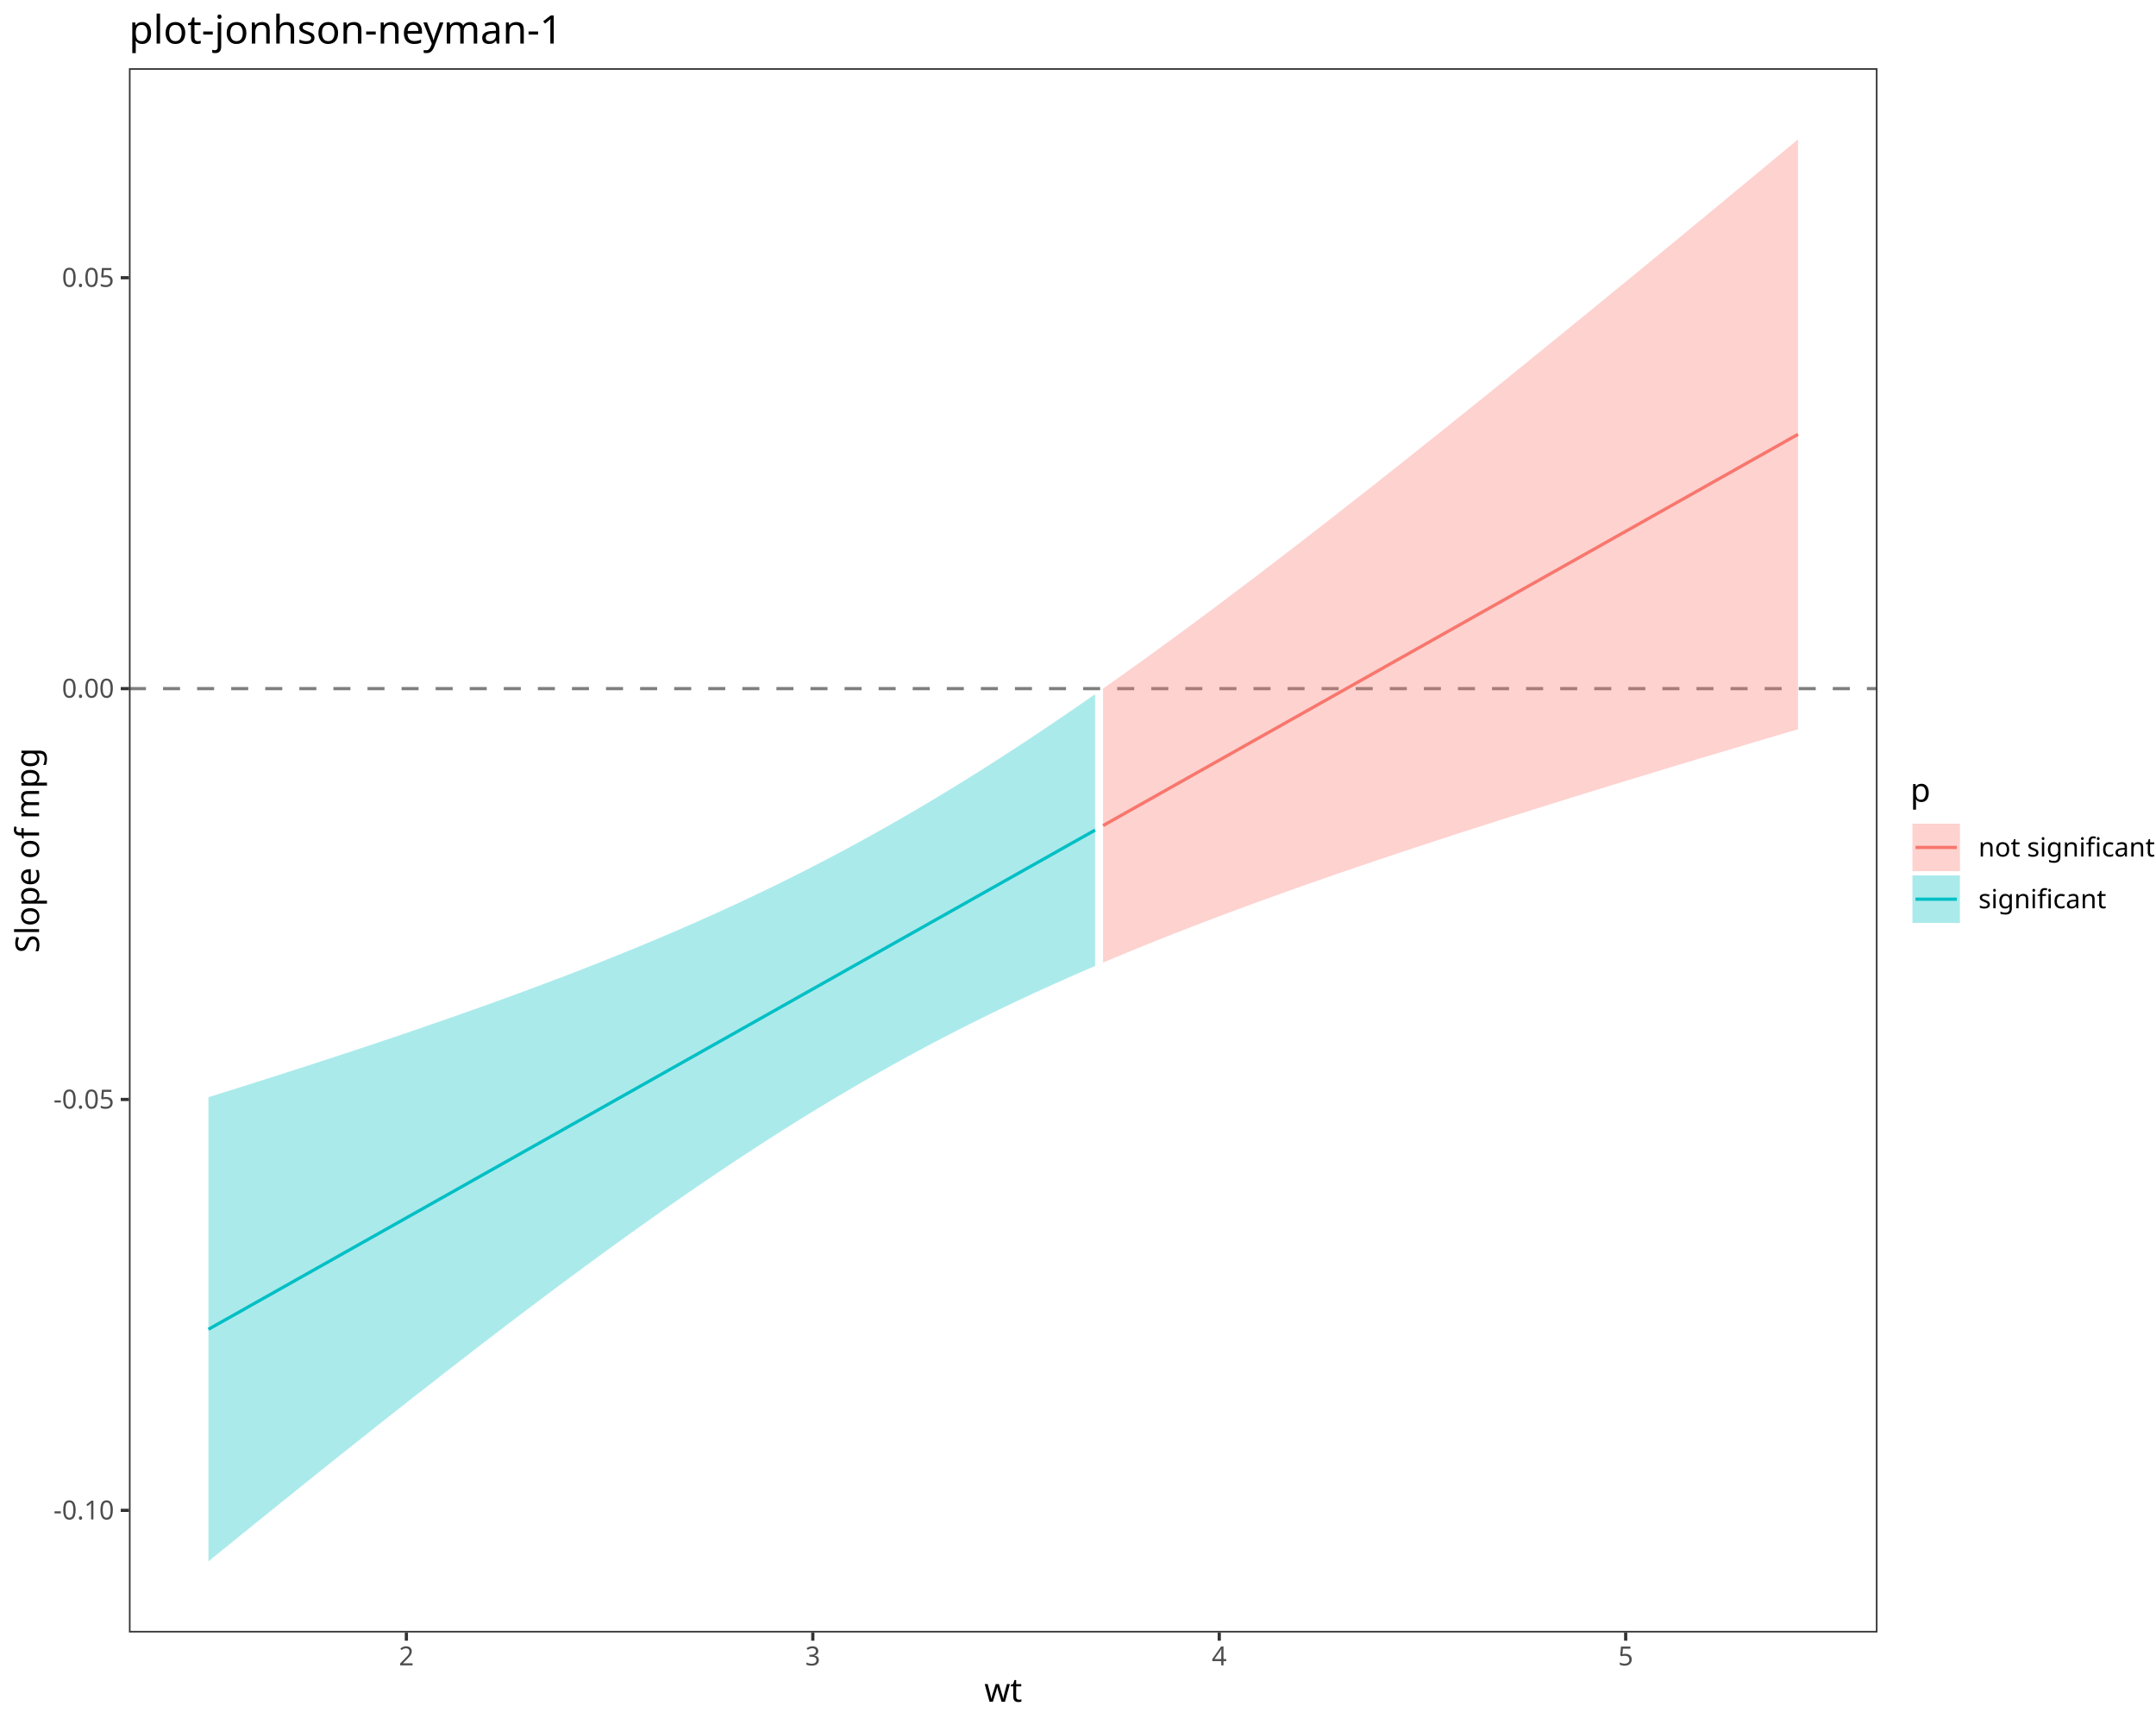
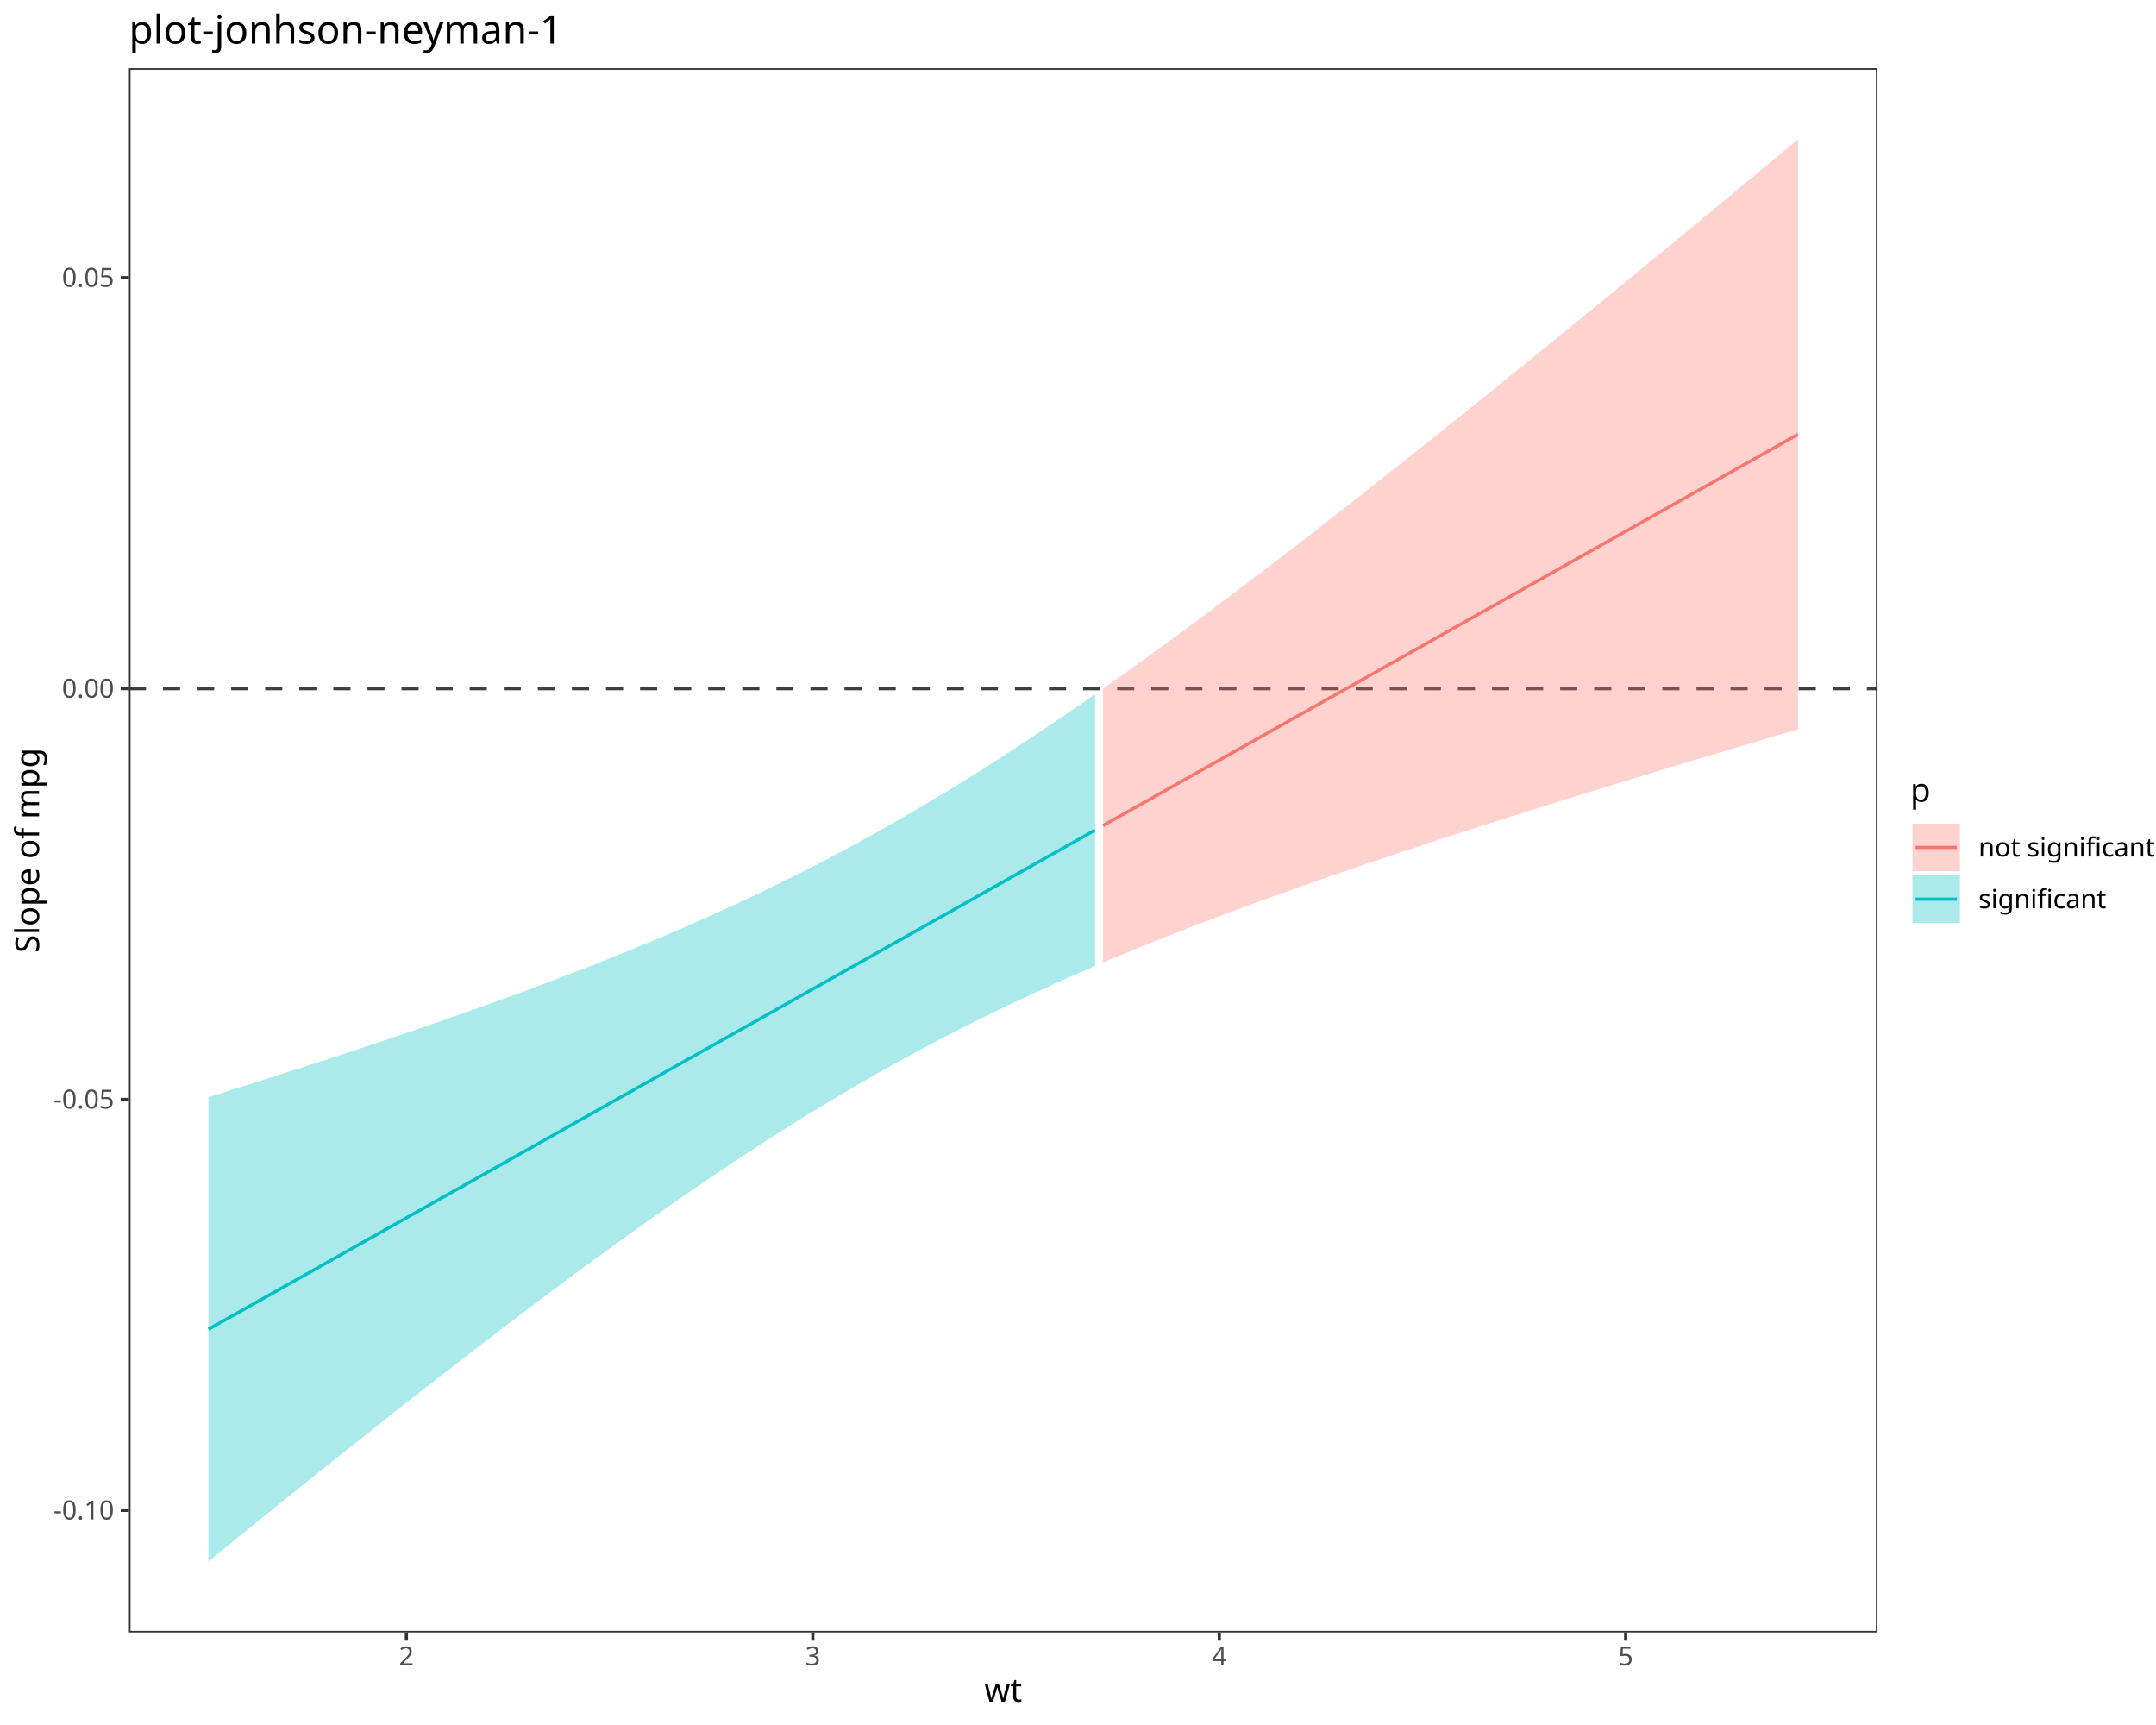
<svg xmlns="http://www.w3.org/2000/svg" class="svglite" data-engine-version="2.0" width="720.00pt" height="576.00pt" viewBox="0 0 720.00 576.00">
  <defs>
    <style type="text/css">
    .svglite line, .svglite polyline, .svglite polygon, .svglite path, .svglite rect, .svglite circle {
      fill: none;
      stroke: #000000;
      stroke-linecap: round;
      stroke-linejoin: round;
      stroke-miterlimit: 10.00;
    }
  </style>
  </defs>
  <rect width="100%" height="100%" style="stroke: none; fill: #FFFFFF;" />
  <defs>
    <clipPath id="cpMC4wMHw3MjAuMDB8MC4wMHw1NzYuMDA=">
      <rect x="0.00" y="0.00" width="720.00" height="576.00" />
    </clipPath>
  </defs>
  <g clip-path="url(#cpMC4wMHw3MjAuMDB8MC4wMHw1NzYuMDA=)">
    <rect x="0.00" y="0.00" width="720.00" height="576.00" style="stroke-width: 1.07; stroke: #FFFFFF; fill: #FFFFFF;" />
  </g>
  <defs>
    <clipPath id="cpNDMuMDZ8NjI2Ljk5fDIyLjc4fDU0NS4xMQ==">
      <rect x="43.06" y="22.78" width="583.93" height="522.33" />
    </clipPath>
  </defs>
  <g clip-path="url(#cpNDMuMDZ8NjI2Ljk5fDIyLjc4fDU0NS4xMQ==)">
    <rect x="43.06" y="22.78" width="583.93" height="522.33" style="stroke-width: 1.07; stroke: none; fill: #FFFFFF;" />
    <line x1="43.06" y1="229.94" x2="626.99" y2="229.94" style="stroke-width: 1.07; stroke: #000000; stroke-opacity: 0.50; stroke-dasharray: 5.69,5.69; stroke-linecap: butt;" />
+     <line x1="43.06" y1="229.94" x2="626.99" y2="229.94" style="stroke-width: 1.07; stroke: #000000; stroke-opacity: 0.50; stroke-dasharray: 5.69,5.69; stroke-linecap: butt;" />
+     <polygon points="69.61,366.38 72.27,365.54 74.94,364.71 77.61,363.86 80.28,363.03 82.94,362.18 85.61,361.34 88.28,360.49 90.95,359.64 93.61,358.79 96.28,357.92 98.95,357.06 101.62,356.22 104.28,355.35 106.95,354.47 109.62,353.61 112.29,352.74 114.95,351.87 117.62,350.99 120.29,350.09 122.96,349.21 125.62,348.33 128.29,347.43 130.96,346.53 133.63,345.63 136.29,344.73 138.96,343.81 141.63,342.89 144.30,341.96 146.96,341.05 149.63,340.12 152.30,339.18 154.97,338.24 157.63,337.30 160.30,336.35 162.97,335.40 165.64,334.44 168.30,333.46 170.97,332.49 173.64,331.52 176.31,330.52 178.97,329.53 181.64,328.54 184.31,327.53 186.98,326.53 189.64,325.51 192.31,324.47 194.98,323.44 197.65,322.39 200.31,321.34 202.98,320.27 205.65,319.21 208.32,318.12 210.99,317.04 213.65,315.94 216.32,314.83 218.99,313.72 221.66,312.59 224.32,311.45 226.99,310.30 229.66,309.14 232.33,307.97 234.99,306.78 237.66,305.60 240.33,304.38 243.00,303.17 245.66,301.94 248.33,300.70 251.00,299.44 253.67,298.17 256.33,296.89 259.00,295.59 261.67,294.27 264.34,292.95 267.00,291.61 269.67,290.26 272.34,288.89 275.01,287.51 277.67,286.11 280.34,284.70 283.01,283.27 285.68,281.83 288.34,280.37 291.01,278.90 293.68,277.41 296.35,275.91 299.01,274.39 301.68,272.86 304.35,271.31 307.02,269.75 309.68,268.17 312.35,266.57 315.02,264.96 317.69,263.34 320.35,261.70 323.02,260.05 325.69,258.38 328.36,256.70 331.02,255.00 333.69,253.30 336.36,251.57 339.03,249.84 341.69,248.09 344.36,246.33 347.03,244.55 349.70,242.76 352.36,240.96 355.03,239.15 357.70,237.33 360.37,235.50 363.04,233.65 365.70,231.80 365.70,322.56 363.04,323.71 360.37,324.86 357.70,326.04 355.03,327.22 352.36,328.41 349.70,329.61 347.03,330.82 344.36,332.05 341.69,333.30 339.03,334.55 336.36,335.82 333.69,337.10 331.02,338.40 328.36,339.70 325.69,341.03 323.02,342.36 320.35,343.72 317.69,345.08 315.02,346.46 312.35,347.85 309.68,349.26 307.02,350.69 304.35,352.13 301.68,353.58 299.01,355.05 296.35,356.54 293.68,358.04 291.01,359.55 288.34,361.08 285.68,362.63 283.01,364.19 280.34,365.77 277.67,367.36 275.01,368.97 272.34,370.58 269.67,372.22 267.00,373.87 264.34,375.54 261.67,377.22 259.00,378.91 256.33,380.61 253.67,382.33 251.00,384.07 248.33,385.81 245.66,387.57 243.00,389.35 240.33,391.14 237.66,392.92 234.99,394.74 232.33,396.56 229.66,398.39 226.99,400.24 224.32,402.09 221.66,403.95 218.99,405.83 216.32,407.72 213.65,409.62 210.99,411.52 208.32,413.45 205.65,415.36 202.98,417.30 200.31,419.23 197.65,421.18 194.98,423.14 192.31,425.12 189.64,427.08 186.98,429.06 184.31,431.06 181.64,433.06 178.97,435.07 176.31,437.08 173.64,439.09 170.97,441.12 168.30,443.15 165.64,445.18 162.97,447.23 160.30,449.27 157.63,451.33 154.97,453.39 152.30,455.46 149.63,457.52 146.96,459.60 144.30,461.69 141.63,463.76 138.96,465.84 136.29,467.93 133.63,470.04 130.96,472.13 128.29,474.24 125.62,476.35 122.96,478.47 120.29,480.59 117.62,482.70 114.95,484.82 112.29,486.95 109.62,489.09 106.95,491.22 104.28,493.35 101.62,495.48 98.95,497.64 96.28,499.79 93.61,501.93 90.95,504.08 88.28,506.23 85.61,508.39 82.94,510.55 80.28,512.70 77.61,514.87 74.94,517.03 72.27,519.20 69.61,521.37 " style="stroke-width: 0.00; stroke: none; stroke-linecap: butt; fill: #00BFC4; fill-opacity: 0.33;" />
+     <polyline points="69.61,366.38 72.27,365.54 74.94,364.71 77.61,363.86 80.28,363.03 82.94,362.18 85.61,361.34 88.28,360.49 90.95,359.64 93.61,358.79 96.28,357.92 98.95,357.06 101.62,356.22 104.28,355.35 106.95,354.47 109.62,353.61 112.29,352.74 114.95,351.87 117.62,350.99 120.29,350.09 122.96,349.21 125.62,348.33 128.29,347.43 130.96,346.53 133.63,345.63 136.29,344.73 138.96,343.81 141.63,342.89 144.30,341.96 146.96,341.05 149.63,340.12 152.30,339.18 154.97,338.24 157.63,337.30 160.30,336.35 162.97,335.40 165.64,334.44 168.30,333.46 170.97,332.49 173.64,331.52 176.31,330.52 178.97,329.53 181.64,328.54 184.31,327.53 186.98,326.53 189.64,325.51 192.31,324.47 194.98,323.44 197.65,322.39 200.31,321.34 202.98,320.27 205.65,319.21 208.32,318.12 210.99,317.04 213.65,315.94 216.32,314.83 218.99,313.72 221.66,312.59 224.32,311.45 226.99,310.30 229.66,309.14 232.33,307.97 234.99,306.78 237.66,305.60 240.33,304.38 243.00,303.17 245.66,301.94 248.33,300.70 251.00,299.44 253.67,298.17 256.33,296.89 259.00,295.59 261.67,294.27 264.34,292.95 267.00,291.61 269.67,290.26 272.34,288.89 275.01,287.51 277.67,286.11 280.34,284.70 283.01,283.27 285.68,281.83 288.34,280.37 291.01,278.90 293.68,277.41 296.35,275.91 299.01,274.39 301.68,272.86 304.35,271.31 307.02,269.75 309.68,268.17 312.35,266.57 315.02,264.96 317.69,263.34 320.35,261.70 323.02,260.05 325.69,258.38 328.36,256.70 331.02,255.00 333.69,253.30 336.36,251.57 339.03,249.84 341.69,248.09 344.36,246.33 347.03,244.55 349.70,242.76 352.36,240.96 355.03,239.15 357.70,237.33 360.37,235.50 363.04,233.65 365.70,231.80 " style="stroke-width: 1.07; stroke: none; stroke-linecap: butt;" />
+     <polyline points="365.70,322.56 363.04,323.71 360.37,324.86 357.70,326.04 355.03,327.22 352.36,328.41 349.70,329.61 347.03,330.82 344.36,332.05 341.69,333.30 339.03,334.55 336.36,335.82 333.69,337.10 331.02,338.40 328.36,339.70 325.69,341.03 323.02,342.36 320.35,343.72 317.69,345.08 315.02,346.46 312.35,347.85 309.68,349.26 307.02,350.69 304.35,352.13 301.68,353.58 299.01,355.05 296.35,356.54 293.68,358.04 291.01,359.55 288.34,361.08 285.68,362.63 283.01,364.19 280.34,365.77 277.67,367.36 275.01,368.97 272.34,370.58 269.67,372.22 267.00,373.87 264.34,375.54 261.67,377.22 259.00,378.91 256.33,380.61 253.67,382.33 251.00,384.07 248.33,385.81 245.66,387.57 243.00,389.35 240.33,391.14 237.66,392.92 234.99,394.74 232.33,396.56 229.66,398.39 226.99,400.24 224.32,402.09 221.66,403.95 218.99,405.83 216.32,407.72 213.65,409.62 210.99,411.52 208.32,413.45 205.65,415.36 202.98,417.30 200.31,419.23 197.65,421.18 194.98,423.14 192.31,425.12 189.64,427.08 186.98,429.06 184.31,431.06 181.64,433.06 178.97,435.07 176.31,437.08 173.64,439.09 170.97,441.12 168.30,443.15 165.64,445.18 162.97,447.23 160.30,449.27 157.63,451.33 154.97,453.39 152.30,455.46 149.63,457.52 146.96,459.60 144.30,461.69 141.63,463.76 138.96,465.84 136.29,467.93 133.63,470.04 130.96,472.13 128.29,474.24 125.62,476.35 122.96,478.47 120.29,480.59 117.62,482.70 114.95,484.82 112.29,486.95 109.62,489.09 106.95,491.22 104.28,493.35 101.62,495.48 98.95,497.64 96.28,499.79 93.61,501.93 90.95,504.08 88.28,506.23 85.61,508.39 82.94,510.55 80.28,512.70 77.61,514.87 74.94,517.03 72.27,519.20 69.61,521.37 " style="stroke-width: 1.07; stroke: none; stroke-linecap: butt;" />
    <polygon points="368.37,229.93 371.04,228.04 373.71,226.16 376.37,224.26 379.04,222.36 381.71,220.44 384.38,218.51 387.04,216.57 389.71,214.63 392.38,212.67 395.05,210.72 397.71,208.75 400.38,206.77 403.05,204.80 405.72,202.80 408.38,200.80 411.05,198.79 413.72,196.77 416.39,194.75 419.05,192.74 421.72,190.70 424.39,188.67 427.06,186.62 429.72,184.57 432.39,182.53 435.06,180.47 437.73,178.40 440.39,176.32 443.06,174.25 445.73,172.18 448.40,170.08 451.06,167.99 453.73,165.91 456.40,163.81 459.07,161.71 461.73,159.60 464.40,157.49 467.07,155.39 469.74,153.26 472.40,151.14 475.07,149.01 477.74,146.89 480.41,144.76 483.07,142.63 485.74,140.48 488.41,138.35 491.08,136.21 493.74,134.05 496.41,131.91 499.08,129.75 501.75,127.61 504.41,125.45 507.08,123.28 509.75,121.13 512.42,118.95 515.08,116.79 517.75,114.62 520.42,112.45 523.09,110.27 525.76,108.10 528.42,105.92 531.09,103.75 533.76,101.57 536.43,99.38 539.09,97.20 541.76,95.01 544.43,92.83 547.10,90.63 549.76,88.44 552.43,86.25 555.10,84.05 557.77,81.86 560.43,79.67 563.10,77.46 565.77,75.26 568.44,73.07 571.10,70.85 573.77,68.66 576.44,66.44 579.11,64.23 581.77,62.03 584.44,59.82 587.11,57.61 589.78,55.40 592.44,53.18 595.11,50.97 597.78,48.76 600.45,46.53 600.45,243.52 597.78,244.28 595.11,245.08 592.44,245.87 589.78,246.66 587.11,247.45 584.44,248.24 581.77,249.04 579.11,249.84 576.44,250.64 573.77,251.42 571.10,252.23 568.44,253.02 565.77,253.83 563.10,254.63 560.43,255.43 557.77,256.24 555.10,257.05 552.43,257.86 549.76,258.67 547.10,259.48 544.43,260.29 541.76,261.11 539.09,261.92 536.43,262.75 533.76,263.56 531.09,264.39 528.42,265.22 525.76,266.05 523.09,266.87 520.42,267.70 517.75,268.54 515.08,269.37 512.42,270.21 509.75,271.04 507.08,271.89 504.41,272.72 501.75,273.57 499.08,274.43 496.41,275.27 493.74,276.13 491.08,276.98 488.41,277.84 485.74,278.71 483.07,279.57 480.41,280.44 477.74,281.32 475.07,282.20 472.40,283.07 469.74,283.96 467.07,284.83 464.40,285.73 461.73,286.63 459.07,287.52 456.40,288.43 453.73,289.33 451.06,290.25 448.40,291.16 445.73,292.07 443.06,293.01 440.39,293.93 437.73,294.86 435.06,295.80 432.39,296.74 429.72,297.70 427.06,298.65 424.39,299.61 421.72,300.58 419.05,301.55 416.39,302.53 413.72,303.52 411.05,304.50 408.38,305.50 405.72,306.50 403.05,307.51 400.38,308.53 397.71,309.56 395.05,310.60 392.38,311.65 389.71,312.69 387.04,313.76 384.38,314.82 381.71,315.89 379.04,316.98 376.37,318.08 373.71,319.18 371.04,320.30 368.37,321.42 " style="stroke-width: 0.00; stroke: none; stroke-linecap: butt; fill: #F8766D; fill-opacity: 0.33;" />
    <polyline points="368.37,229.93 371.04,228.04 373.71,226.16 376.37,224.26 379.04,222.36 381.71,220.44 384.38,218.51 387.04,216.57 389.71,214.63 392.38,212.67 395.05,210.72 397.71,208.75 400.38,206.77 403.05,204.80 405.72,202.80 408.38,200.80 411.05,198.79 413.72,196.77 416.39,194.75 419.05,192.74 421.72,190.70 424.39,188.67 427.06,186.62 429.72,184.57 432.39,182.53 435.06,180.47 437.73,178.40 440.39,176.32 443.06,174.25 445.73,172.18 448.40,170.08 451.06,167.99 453.73,165.91 456.40,163.81 459.07,161.71 461.73,159.60 464.40,157.49 467.07,155.39 469.74,153.26 472.40,151.14 475.07,149.01 477.74,146.89 480.41,144.76 483.07,142.63 485.74,140.48 488.41,138.35 491.08,136.21 493.74,134.05 496.41,131.91 499.08,129.75 501.75,127.61 504.41,125.45 507.08,123.28 509.75,121.13 512.42,118.95 515.08,116.79 517.75,114.62 520.42,112.45 523.09,110.27 525.76,108.10 528.42,105.92 531.09,103.75 533.76,101.57 536.43,99.38 539.09,97.20 541.76,95.01 544.43,92.83 547.10,90.63 549.76,88.44 552.43,86.25 555.10,84.05 557.77,81.86 560.43,79.67 563.10,77.46 565.77,75.26 568.44,73.07 571.10,70.85 573.77,68.66 576.44,66.44 579.11,64.23 581.77,62.03 584.44,59.82 587.11,57.61 589.78,55.40 592.44,53.18 595.11,50.97 597.78,48.76 600.45,46.53 " style="stroke-width: 1.07; stroke: none; stroke-linecap: butt;" />
    <polyline points="600.45,243.52 597.78,244.28 595.11,245.08 592.44,245.87 589.78,246.66 587.11,247.45 584.44,248.24 581.77,249.04 579.11,249.84 576.44,250.64 573.77,251.42 571.10,252.23 568.44,253.02 565.77,253.83 563.10,254.63 560.43,255.43 557.77,256.24 555.10,257.05 552.43,257.86 549.76,258.67 547.10,259.48 544.43,260.29 541.76,261.11 539.09,261.92 536.43,262.75 533.76,263.56 531.09,264.39 528.42,265.22 525.76,266.05 523.09,266.87 520.42,267.70 517.75,268.54 515.08,269.37 512.42,270.21 509.75,271.04 507.08,271.89 504.41,272.72 501.75,273.57 499.08,274.43 496.41,275.27 493.74,276.13 491.08,276.98 488.41,277.84 485.74,278.71 483.07,279.57 480.41,280.44 477.74,281.32 475.07,282.20 472.40,283.07 469.74,283.96 467.07,284.83 464.40,285.73 461.73,286.63 459.07,287.52 456.40,288.43 453.73,289.33 451.06,290.25 448.40,291.16 445.73,292.07 443.06,293.01 440.39,293.93 437.73,294.86 435.06,295.80 432.39,296.74 429.72,297.70 427.06,298.65 424.39,299.61 421.72,300.58 419.05,301.55 416.39,302.53 413.72,303.52 411.05,304.50 408.38,305.50 405.72,306.50 403.05,307.51 400.38,308.53 397.71,309.56 395.05,310.60 392.38,311.65 389.71,312.69 387.04,313.76 384.38,314.82 381.71,315.89 379.04,316.98 376.37,318.08 373.71,319.18 371.04,320.30 368.37,321.42 " style="stroke-width: 1.07; stroke: none; stroke-linecap: butt;" />
-     <polygon points="69.61,366.38 72.27,365.54 74.94,364.71 77.61,363.86 80.28,363.03 82.94,362.18 85.61,361.34 88.28,360.49 90.95,359.64 93.61,358.79 96.28,357.92 98.95,357.06 101.62,356.22 104.28,355.35 106.95,354.47 109.62,353.61 112.29,352.74 114.95,351.87 117.62,350.99 120.29,350.09 122.96,349.21 125.62,348.33 128.29,347.43 130.96,346.53 133.63,345.63 136.29,344.73 138.96,343.81 141.63,342.89 144.30,341.96 146.96,341.05 149.63,340.12 152.30,339.18 154.97,338.24 157.63,337.30 160.30,336.35 162.97,335.40 165.64,334.44 168.30,333.46 170.97,332.49 173.64,331.52 176.31,330.52 178.97,329.53 181.64,328.54 184.31,327.53 186.98,326.53 189.64,325.51 192.31,324.47 194.98,323.44 197.65,322.39 200.31,321.34 202.98,320.27 205.65,319.21 208.32,318.12 210.99,317.04 213.65,315.94 216.32,314.83 218.99,313.72 221.66,312.59 224.32,311.45 226.99,310.30 229.66,309.14 232.33,307.97 234.99,306.78 237.66,305.60 240.33,304.38 243.00,303.17 245.66,301.94 248.33,300.70 251.00,299.44 253.67,298.17 256.33,296.89 259.00,295.59 261.67,294.27 264.34,292.95 267.00,291.61 269.67,290.26 272.34,288.89 275.01,287.51 277.67,286.11 280.34,284.70 283.01,283.27 285.68,281.83 288.34,280.37 291.01,278.90 293.68,277.41 296.35,275.91 299.01,274.39 301.68,272.86 304.35,271.31 307.02,269.75 309.68,268.17 312.35,266.57 315.02,264.96 317.69,263.34 320.35,261.70 323.02,260.05 325.69,258.38 328.36,256.70 331.02,255.00 333.69,253.30 336.36,251.57 339.03,249.84 341.69,248.09 344.36,246.33 347.03,244.55 349.70,242.76 352.36,240.96 355.03,239.15 357.70,237.33 360.37,235.50 363.04,233.65 365.70,231.80 365.70,322.56 363.04,323.71 360.37,324.86 357.70,326.04 355.03,327.22 352.36,328.41 349.70,329.61 347.03,330.82 344.36,332.05 341.69,333.30 339.03,334.55 336.36,335.82 333.69,337.10 331.02,338.40 328.36,339.70 325.69,341.03 323.02,342.36 320.35,343.72 317.69,345.08 315.02,346.46 312.35,347.85 309.68,349.26 307.02,350.69 304.35,352.13 301.68,353.58 299.01,355.05 296.35,356.54 293.68,358.04 291.01,359.55 288.34,361.08 285.68,362.63 283.01,364.19 280.34,365.77 277.67,367.36 275.01,368.97 272.34,370.58 269.67,372.22 267.00,373.87 264.34,375.54 261.67,377.22 259.00,378.91 256.33,380.61 253.67,382.33 251.00,384.07 248.33,385.81 245.66,387.57 243.00,389.35 240.33,391.14 237.66,392.92 234.99,394.74 232.33,396.56 229.66,398.39 226.99,400.24 224.32,402.09 221.66,403.95 218.99,405.83 216.32,407.72 213.65,409.62 210.99,411.52 208.32,413.45 205.65,415.36 202.98,417.30 200.31,419.23 197.65,421.18 194.98,423.14 192.31,425.12 189.64,427.08 186.98,429.06 184.31,431.06 181.64,433.06 178.97,435.07 176.31,437.08 173.64,439.09 170.97,441.12 168.30,443.15 165.64,445.18 162.97,447.23 160.30,449.27 157.63,451.33 154.97,453.39 152.30,455.46 149.63,457.52 146.96,459.60 144.30,461.69 141.63,463.76 138.96,465.84 136.29,467.93 133.63,470.04 130.96,472.13 128.29,474.24 125.62,476.35 122.96,478.47 120.29,480.59 117.62,482.70 114.95,484.82 112.29,486.95 109.62,489.09 106.95,491.22 104.28,493.35 101.62,495.48 98.95,497.64 96.28,499.79 93.61,501.93 90.95,504.08 88.28,506.23 85.61,508.39 82.94,510.55 80.28,512.70 77.61,514.87 74.94,517.03 72.27,519.20 69.61,521.37 " style="stroke-width: 0.00; stroke: none; stroke-linecap: butt; fill: #00BFC4; fill-opacity: 0.33;" />
-     <polyline points="69.61,366.38 72.27,365.54 74.94,364.71 77.61,363.86 80.28,363.03 82.94,362.18 85.61,361.34 88.28,360.49 90.95,359.64 93.61,358.79 96.28,357.92 98.95,357.06 101.62,356.22 104.28,355.35 106.95,354.47 109.62,353.61 112.29,352.74 114.95,351.87 117.62,350.99 120.29,350.09 122.96,349.21 125.62,348.33 128.29,347.43 130.96,346.53 133.63,345.63 136.29,344.73 138.96,343.81 141.63,342.89 144.30,341.96 146.96,341.05 149.63,340.12 152.30,339.18 154.97,338.24 157.63,337.30 160.30,336.35 162.97,335.40 165.64,334.44 168.30,333.46 170.97,332.49 173.64,331.52 176.31,330.52 178.97,329.53 181.64,328.54 184.31,327.53 186.98,326.53 189.64,325.51 192.31,324.47 194.98,323.44 197.65,322.39 200.31,321.34 202.98,320.27 205.65,319.21 208.32,318.12 210.99,317.04 213.65,315.94 216.32,314.83 218.99,313.72 221.66,312.59 224.32,311.45 226.99,310.30 229.66,309.14 232.33,307.97 234.99,306.78 237.66,305.60 240.33,304.38 243.00,303.17 245.66,301.94 248.33,300.70 251.00,299.44 253.67,298.17 256.33,296.89 259.00,295.59 261.67,294.27 264.34,292.95 267.00,291.61 269.67,290.26 272.34,288.89 275.01,287.51 277.67,286.11 280.34,284.70 283.01,283.27 285.68,281.83 288.34,280.37 291.01,278.90 293.68,277.41 296.35,275.91 299.01,274.39 301.68,272.86 304.35,271.31 307.02,269.75 309.68,268.17 312.35,266.57 315.02,264.96 317.69,263.34 320.35,261.70 323.02,260.05 325.69,258.38 328.36,256.70 331.02,255.00 333.69,253.30 336.36,251.57 339.03,249.84 341.69,248.09 344.36,246.33 347.03,244.55 349.70,242.76 352.36,240.96 355.03,239.15 357.70,237.33 360.37,235.50 363.04,233.65 365.70,231.80 " style="stroke-width: 1.07; stroke: none; stroke-linecap: butt;" />
-     <polyline points="365.70,322.56 363.04,323.71 360.37,324.86 357.70,326.04 355.03,327.22 352.36,328.41 349.70,329.61 347.03,330.82 344.36,332.05 341.69,333.30 339.03,334.55 336.36,335.82 333.69,337.10 331.02,338.40 328.36,339.70 325.69,341.03 323.02,342.36 320.35,343.72 317.69,345.08 315.02,346.46 312.35,347.85 309.68,349.26 307.02,350.69 304.35,352.13 301.68,353.58 299.01,355.05 296.35,356.54 293.68,358.04 291.01,359.55 288.34,361.08 285.68,362.63 283.01,364.19 280.34,365.77 277.67,367.36 275.01,368.97 272.34,370.58 269.67,372.22 267.00,373.87 264.34,375.54 261.67,377.22 259.00,378.91 256.33,380.61 253.67,382.33 251.00,384.07 248.33,385.81 245.66,387.57 243.00,389.35 240.33,391.14 237.66,392.92 234.99,394.74 232.33,396.56 229.66,398.39 226.99,400.24 224.32,402.09 221.66,403.95 218.99,405.83 216.32,407.72 213.65,409.62 210.99,411.52 208.32,413.45 205.65,415.36 202.98,417.30 200.31,419.23 197.65,421.18 194.98,423.14 192.31,425.12 189.64,427.08 186.98,429.06 184.31,431.06 181.64,433.06 178.97,435.07 176.31,437.08 173.64,439.09 170.97,441.12 168.30,443.15 165.64,445.18 162.97,447.23 160.30,449.27 157.63,451.33 154.97,453.39 152.30,455.46 149.63,457.52 146.96,459.60 144.30,461.69 141.63,463.76 138.96,465.84 136.29,467.93 133.63,470.04 130.96,472.13 128.29,474.24 125.62,476.35 122.96,478.47 120.29,480.59 117.62,482.70 114.95,484.82 112.29,486.95 109.62,489.09 106.95,491.22 104.28,493.35 101.62,495.48 98.95,497.64 96.28,499.79 93.61,501.93 90.95,504.08 88.28,506.23 85.61,508.39 82.94,510.55 80.28,512.70 77.61,514.87 74.94,517.03 72.27,519.20 69.61,521.37 " style="stroke-width: 1.07; stroke: none; stroke-linecap: butt;" />
+     <polyline points="69.61,443.87 72.27,442.37 74.94,440.87 77.61,439.37 80.28,437.87 82.94,436.36 85.61,434.86 88.28,433.36 90.95,431.86 93.61,430.36 96.28,428.86 98.95,427.35 101.62,425.85 104.28,424.35 106.95,422.85 109.62,421.35 112.29,419.84 114.95,418.34 117.62,416.84 120.29,415.34 122.96,413.84 125.62,412.34 128.29,410.83 130.96,409.33 133.63,407.83 136.29,406.33 138.96,404.83 141.63,403.33 144.30,401.82 146.96,400.32 149.63,398.82 152.30,397.32 154.97,395.82 157.63,394.31 160.30,392.81 162.97,391.31 165.64,389.81 168.30,388.31 170.97,386.81 173.64,385.30 176.31,383.80 178.97,382.30 181.64,380.80 184.31,379.30 186.98,377.80 189.64,376.29 192.31,374.79 194.98,373.29 197.65,371.79 200.31,370.29 202.98,368.78 205.65,367.28 208.32,365.78 210.99,364.28 213.65,362.78 216.32,361.28 218.99,359.77 221.66,358.27 224.32,356.77 226.99,355.27 229.66,353.77 232.33,352.27 234.99,350.76 237.66,349.26 240.33,347.76 243.00,346.26 245.66,344.76 248.33,343.25 251.00,341.75 253.67,340.25 256.33,338.75 259.00,337.25 261.67,335.75 264.34,334.24 267.00,332.74 269.67,331.24 272.34,329.74 275.01,328.24 277.67,326.74 280.34,325.23 283.01,323.73 285.68,322.23 288.34,320.73 291.01,319.23 293.68,317.72 296.35,316.22 299.01,314.72 301.68,313.22 304.35,311.72 307.02,310.22 309.68,308.71 312.35,307.21 315.02,305.71 317.69,304.21 320.35,302.71 323.02,301.21 325.69,299.70 328.36,298.20 331.02,296.70 333.69,295.20 336.36,293.70 339.03,292.19 341.69,290.69 344.36,289.19 347.03,287.69 349.70,286.19 352.36,284.69 355.03,283.18 357.70,281.68 360.37,280.18 363.04,278.68 365.70,277.18 " style="stroke-width: 1.07; stroke: #00BFC4; stroke-linecap: butt;" />
    <polyline points="368.37,275.68 371.04,274.17 373.71,272.67 376.37,271.17 379.04,269.67 381.71,268.17 384.38,266.67 387.04,265.16 389.71,263.66 392.38,262.16 395.05,260.66 397.71,259.16 400.38,257.65 403.05,256.15 405.72,254.65 408.38,253.15 411.05,251.65 413.72,250.15 416.39,248.64 419.05,247.14 421.72,245.64 424.39,244.14 427.06,242.64 429.72,241.14 432.39,239.63 435.06,238.13 437.73,236.63 440.39,235.13 443.06,233.63 445.73,232.12 448.40,230.62 451.06,229.12 453.73,227.62 456.40,226.12 459.07,224.62 461.73,223.11 464.40,221.61 467.07,220.11 469.74,218.61 472.40,217.11 475.07,215.61 477.74,214.10 480.41,212.60 483.07,211.10 485.74,209.60 488.41,208.10 491.08,206.59 493.74,205.09 496.41,203.59 499.08,202.09 501.75,200.59 504.41,199.09 507.08,197.58 509.75,196.08 512.42,194.58 515.08,193.08 517.75,191.58 520.42,190.08 523.09,188.57 525.76,187.07 528.42,185.57 531.09,184.07 533.76,182.57 536.43,181.06 539.09,179.56 541.76,178.06 544.43,176.56 547.10,175.06 549.76,173.56 552.43,172.05 555.10,170.55 557.77,169.05 560.43,167.55 563.10,166.05 565.77,164.55 568.44,163.04 571.10,161.54 573.77,160.04 576.44,158.54 579.11,157.04 581.77,155.53 584.44,154.03 587.11,152.53 589.78,151.03 592.44,149.53 595.11,148.03 597.78,146.52 600.45,145.02 " style="stroke-width: 1.07; stroke: #F8766D; stroke-linecap: butt;" />
-     <polyline points="69.61,443.87 72.27,442.37 74.94,440.87 77.61,439.37 80.28,437.87 82.94,436.36 85.61,434.86 88.28,433.36 90.95,431.86 93.61,430.36 96.28,428.86 98.95,427.35 101.62,425.85 104.28,424.35 106.95,422.85 109.62,421.35 112.29,419.84 114.95,418.34 117.62,416.84 120.29,415.34 122.96,413.84 125.62,412.34 128.29,410.83 130.96,409.33 133.63,407.83 136.29,406.33 138.96,404.83 141.63,403.33 144.30,401.82 146.96,400.32 149.63,398.82 152.30,397.32 154.97,395.82 157.63,394.31 160.30,392.81 162.97,391.31 165.64,389.81 168.30,388.31 170.97,386.81 173.64,385.30 176.31,383.80 178.97,382.30 181.64,380.80 184.31,379.30 186.98,377.80 189.64,376.29 192.31,374.79 194.98,373.29 197.65,371.79 200.31,370.29 202.98,368.78 205.65,367.28 208.32,365.78 210.99,364.28 213.65,362.78 216.32,361.28 218.99,359.77 221.66,358.27 224.32,356.77 226.99,355.27 229.66,353.77 232.33,352.27 234.99,350.76 237.66,349.26 240.33,347.76 243.00,346.26 245.66,344.76 248.33,343.25 251.00,341.75 253.67,340.25 256.33,338.75 259.00,337.25 261.67,335.75 264.34,334.24 267.00,332.74 269.67,331.24 272.34,329.74 275.01,328.24 277.67,326.74 280.34,325.23 283.01,323.73 285.68,322.23 288.34,320.73 291.01,319.23 293.68,317.72 296.35,316.22 299.01,314.72 301.68,313.22 304.35,311.72 307.02,310.22 309.68,308.71 312.35,307.21 315.02,305.71 317.69,304.21 320.35,302.71 323.02,301.21 325.69,299.70 328.36,298.20 331.02,296.70 333.69,295.20 336.36,293.70 339.03,292.19 341.69,290.69 344.36,289.19 347.03,287.69 349.70,286.19 352.36,284.69 355.03,283.18 357.70,281.68 360.37,280.18 363.04,278.68 365.70,277.18 " style="stroke-width: 1.07; stroke: #00BFC4; stroke-linecap: butt;" />
    <rect x="43.06" y="22.78" width="583.93" height="522.33" style="stroke-width: 1.07; stroke: #333333;" />
  </g>
  <g clip-path="url(#cpMC4wMHw3MjAuMDB8MC4wMHw1NzYuMDA=)">
    <text x="38.13" y="507.36" text-anchor="end" style="font-size: 8.80px; fill: #4D4D4D; font-family: sans;" textLength="20.06px" lengthAdjust="spacingAndGlyphs">-0.10</text>
    <text x="38.13" y="370.16" text-anchor="end" style="font-size: 8.80px; fill: #4D4D4D; font-family: sans;" textLength="20.06px" lengthAdjust="spacingAndGlyphs">-0.05</text>
    <text x="38.13" y="232.96" text-anchor="end" style="font-size: 8.80px; fill: #4D4D4D; font-family: sans;" textLength="17.13px" lengthAdjust="spacingAndGlyphs">0.00</text>
    <text x="38.13" y="95.77" text-anchor="end" style="font-size: 8.80px; fill: #4D4D4D; font-family: sans;" textLength="17.13px" lengthAdjust="spacingAndGlyphs">0.05</text>
    <polyline points="40.32,504.33 43.06,504.33 " style="stroke-width: 1.07; stroke: #333333; stroke-linecap: butt;" />
    <polyline points="40.32,367.13 43.06,367.13 " style="stroke-width: 1.07; stroke: #333333; stroke-linecap: butt;" />
    <polyline points="40.32,229.94 43.06,229.94 " style="stroke-width: 1.07; stroke: #333333; stroke-linecap: butt;" />
    <polyline points="40.32,92.74 43.06,92.74 " style="stroke-width: 1.07; stroke: #333333; stroke-linecap: butt;" />
    <polyline points="135.71,547.85 135.71,545.11 " style="stroke-width: 1.07; stroke: #333333; stroke-linecap: butt;" />
    <polyline points="271.44,547.85 271.44,545.11 " style="stroke-width: 1.07; stroke: #333333; stroke-linecap: butt;" />
    <polyline points="407.17,547.85 407.17,545.11 " style="stroke-width: 1.07; stroke: #333333; stroke-linecap: butt;" />
    <polyline points="542.90,547.85 542.90,545.11 " style="stroke-width: 1.07; stroke: #333333; stroke-linecap: butt;" />
    <text x="135.71" y="556.10" text-anchor="middle" style="font-size: 8.80px; fill: #4D4D4D; font-family: sans;" textLength="4.89px" lengthAdjust="spacingAndGlyphs">2</text>
    <text x="271.44" y="556.10" text-anchor="middle" style="font-size: 8.80px; fill: #4D4D4D; font-family: sans;" textLength="4.89px" lengthAdjust="spacingAndGlyphs">3</text>
    <text x="407.17" y="556.10" text-anchor="middle" style="font-size: 8.80px; fill: #4D4D4D; font-family: sans;" textLength="4.89px" lengthAdjust="spacingAndGlyphs">4</text>
    <text x="542.90" y="556.10" text-anchor="middle" style="font-size: 8.80px; fill: #4D4D4D; font-family: sans;" textLength="4.89px" lengthAdjust="spacingAndGlyphs">5</text>
    <text x="335.03" y="568.24" text-anchor="middle" style="font-size: 11.00px; font-family: sans;" textLength="11.00px" lengthAdjust="spacingAndGlyphs">wt</text>
    <text transform="translate(13.05,283.95) rotate(-90)" text-anchor="middle" style="font-size: 11.00px; font-family: sans;" textLength="64.83px" lengthAdjust="spacingAndGlyphs">Slope of mpg</text>
    <rect x="637.95" y="259.00" width="76.57" height="49.89" style="stroke-width: 1.07; stroke: none; fill: #FFFFFF;" />
    <text x="637.95" y="267.71" style="font-size: 11.00px; font-family: sans;" textLength="6.12px" lengthAdjust="spacingAndGlyphs">p</text>
    <rect x="637.95" y="274.33" width="17.28" height="17.28" style="stroke-width: 1.07; stroke: none; fill: #FFFFFF;" />
    <rect x="638.66" y="275.04" width="15.86" height="15.86" style="stroke-width: 1.07; stroke: none; stroke-linecap: butt; stroke-linejoin: miter; fill: #F8766D; fill-opacity: 0.33;" />
    <line x1="639.68" y1="282.97" x2="653.50" y2="282.97" style="stroke-width: 1.07; stroke: #F8766D; stroke-linecap: butt;" />
    <rect x="637.95" y="291.61" width="17.28" height="17.28" style="stroke-width: 1.07; stroke: none; fill: #FFFFFF;" />
    <rect x="638.66" y="292.32" width="15.86" height="15.86" style="stroke-width: 1.07; stroke: none; stroke-linecap: butt; stroke-linejoin: miter; fill: #00BFC4; fill-opacity: 0.33;" />
    <line x1="639.68" y1="300.25" x2="653.50" y2="300.25" style="stroke-width: 1.07; stroke: #00BFC4; stroke-linecap: butt;" />
    <text x="660.71" y="286.00" style="font-size: 8.80px; font-family: sans;" textLength="53.81px" lengthAdjust="spacingAndGlyphs">not significant</text>
    <text x="660.71" y="303.28" style="font-size: 8.80px; font-family: sans;" textLength="39.14px" lengthAdjust="spacingAndGlyphs">significant</text>
    <text x="43.06" y="14.56" style="font-size: 13.20px; font-family: sans;" textLength="135.03px" lengthAdjust="spacingAndGlyphs">plot-jonhson-neyman-1</text>
  </g>
</svg>
